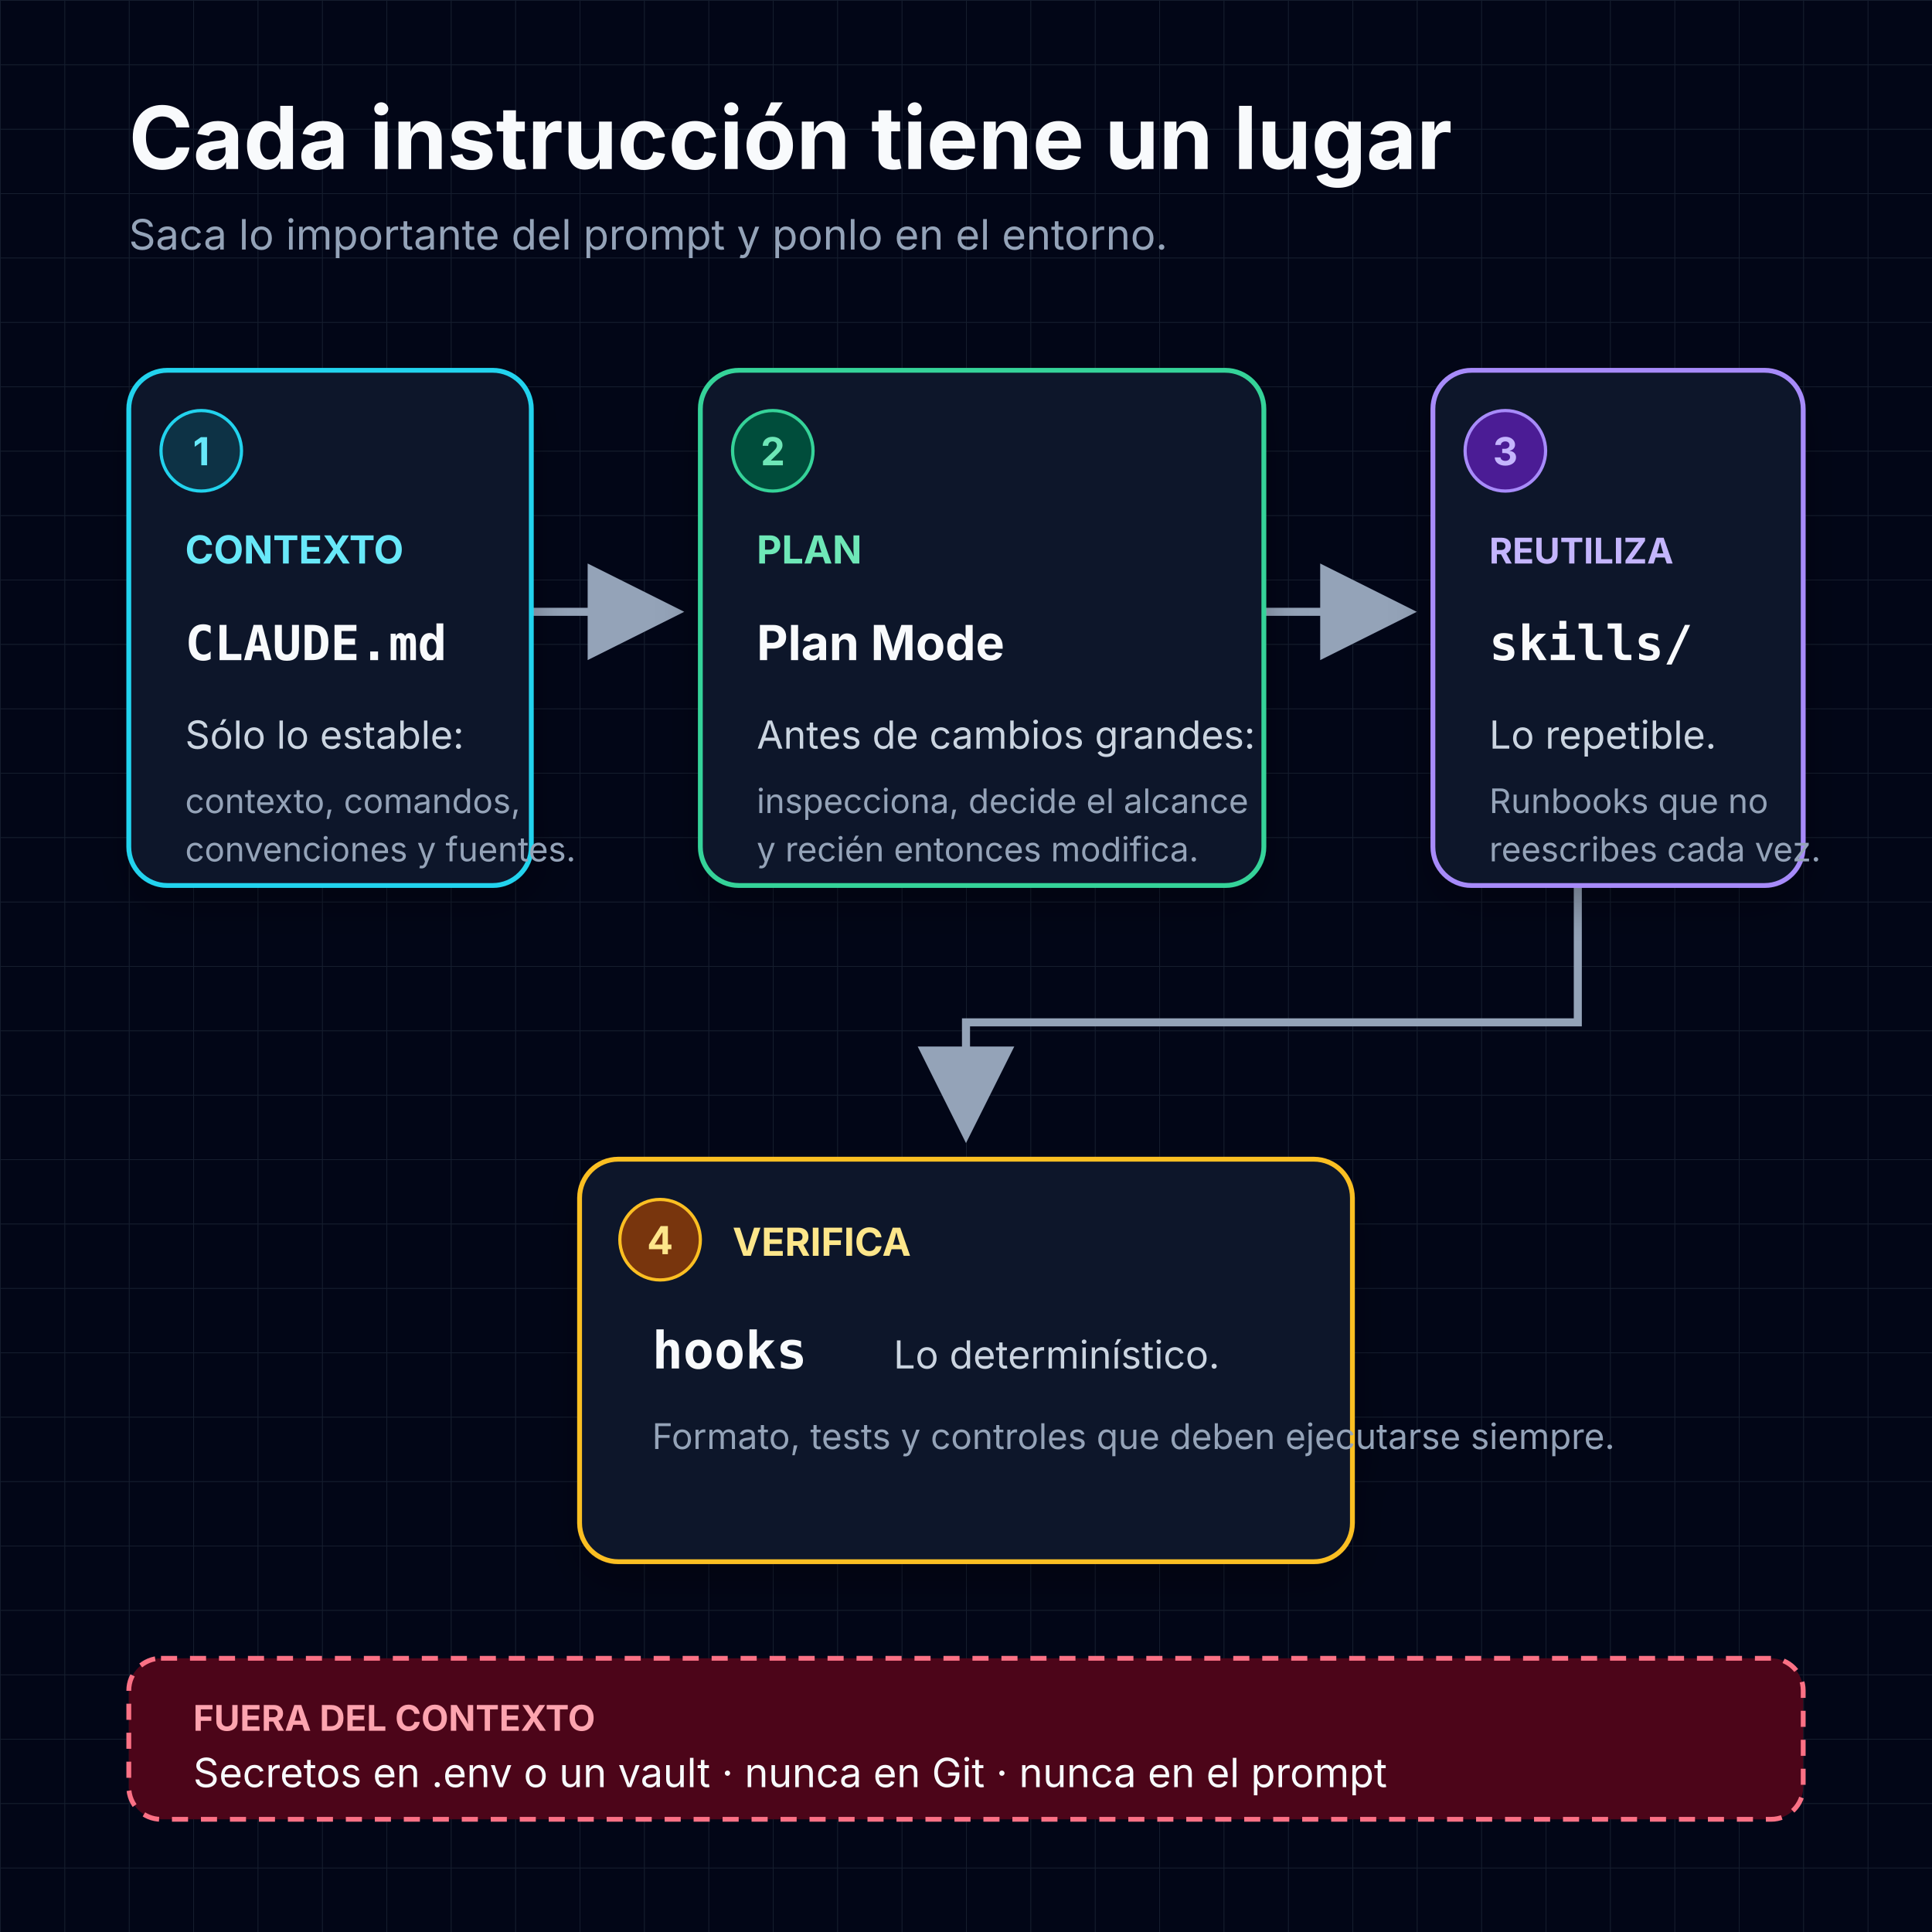
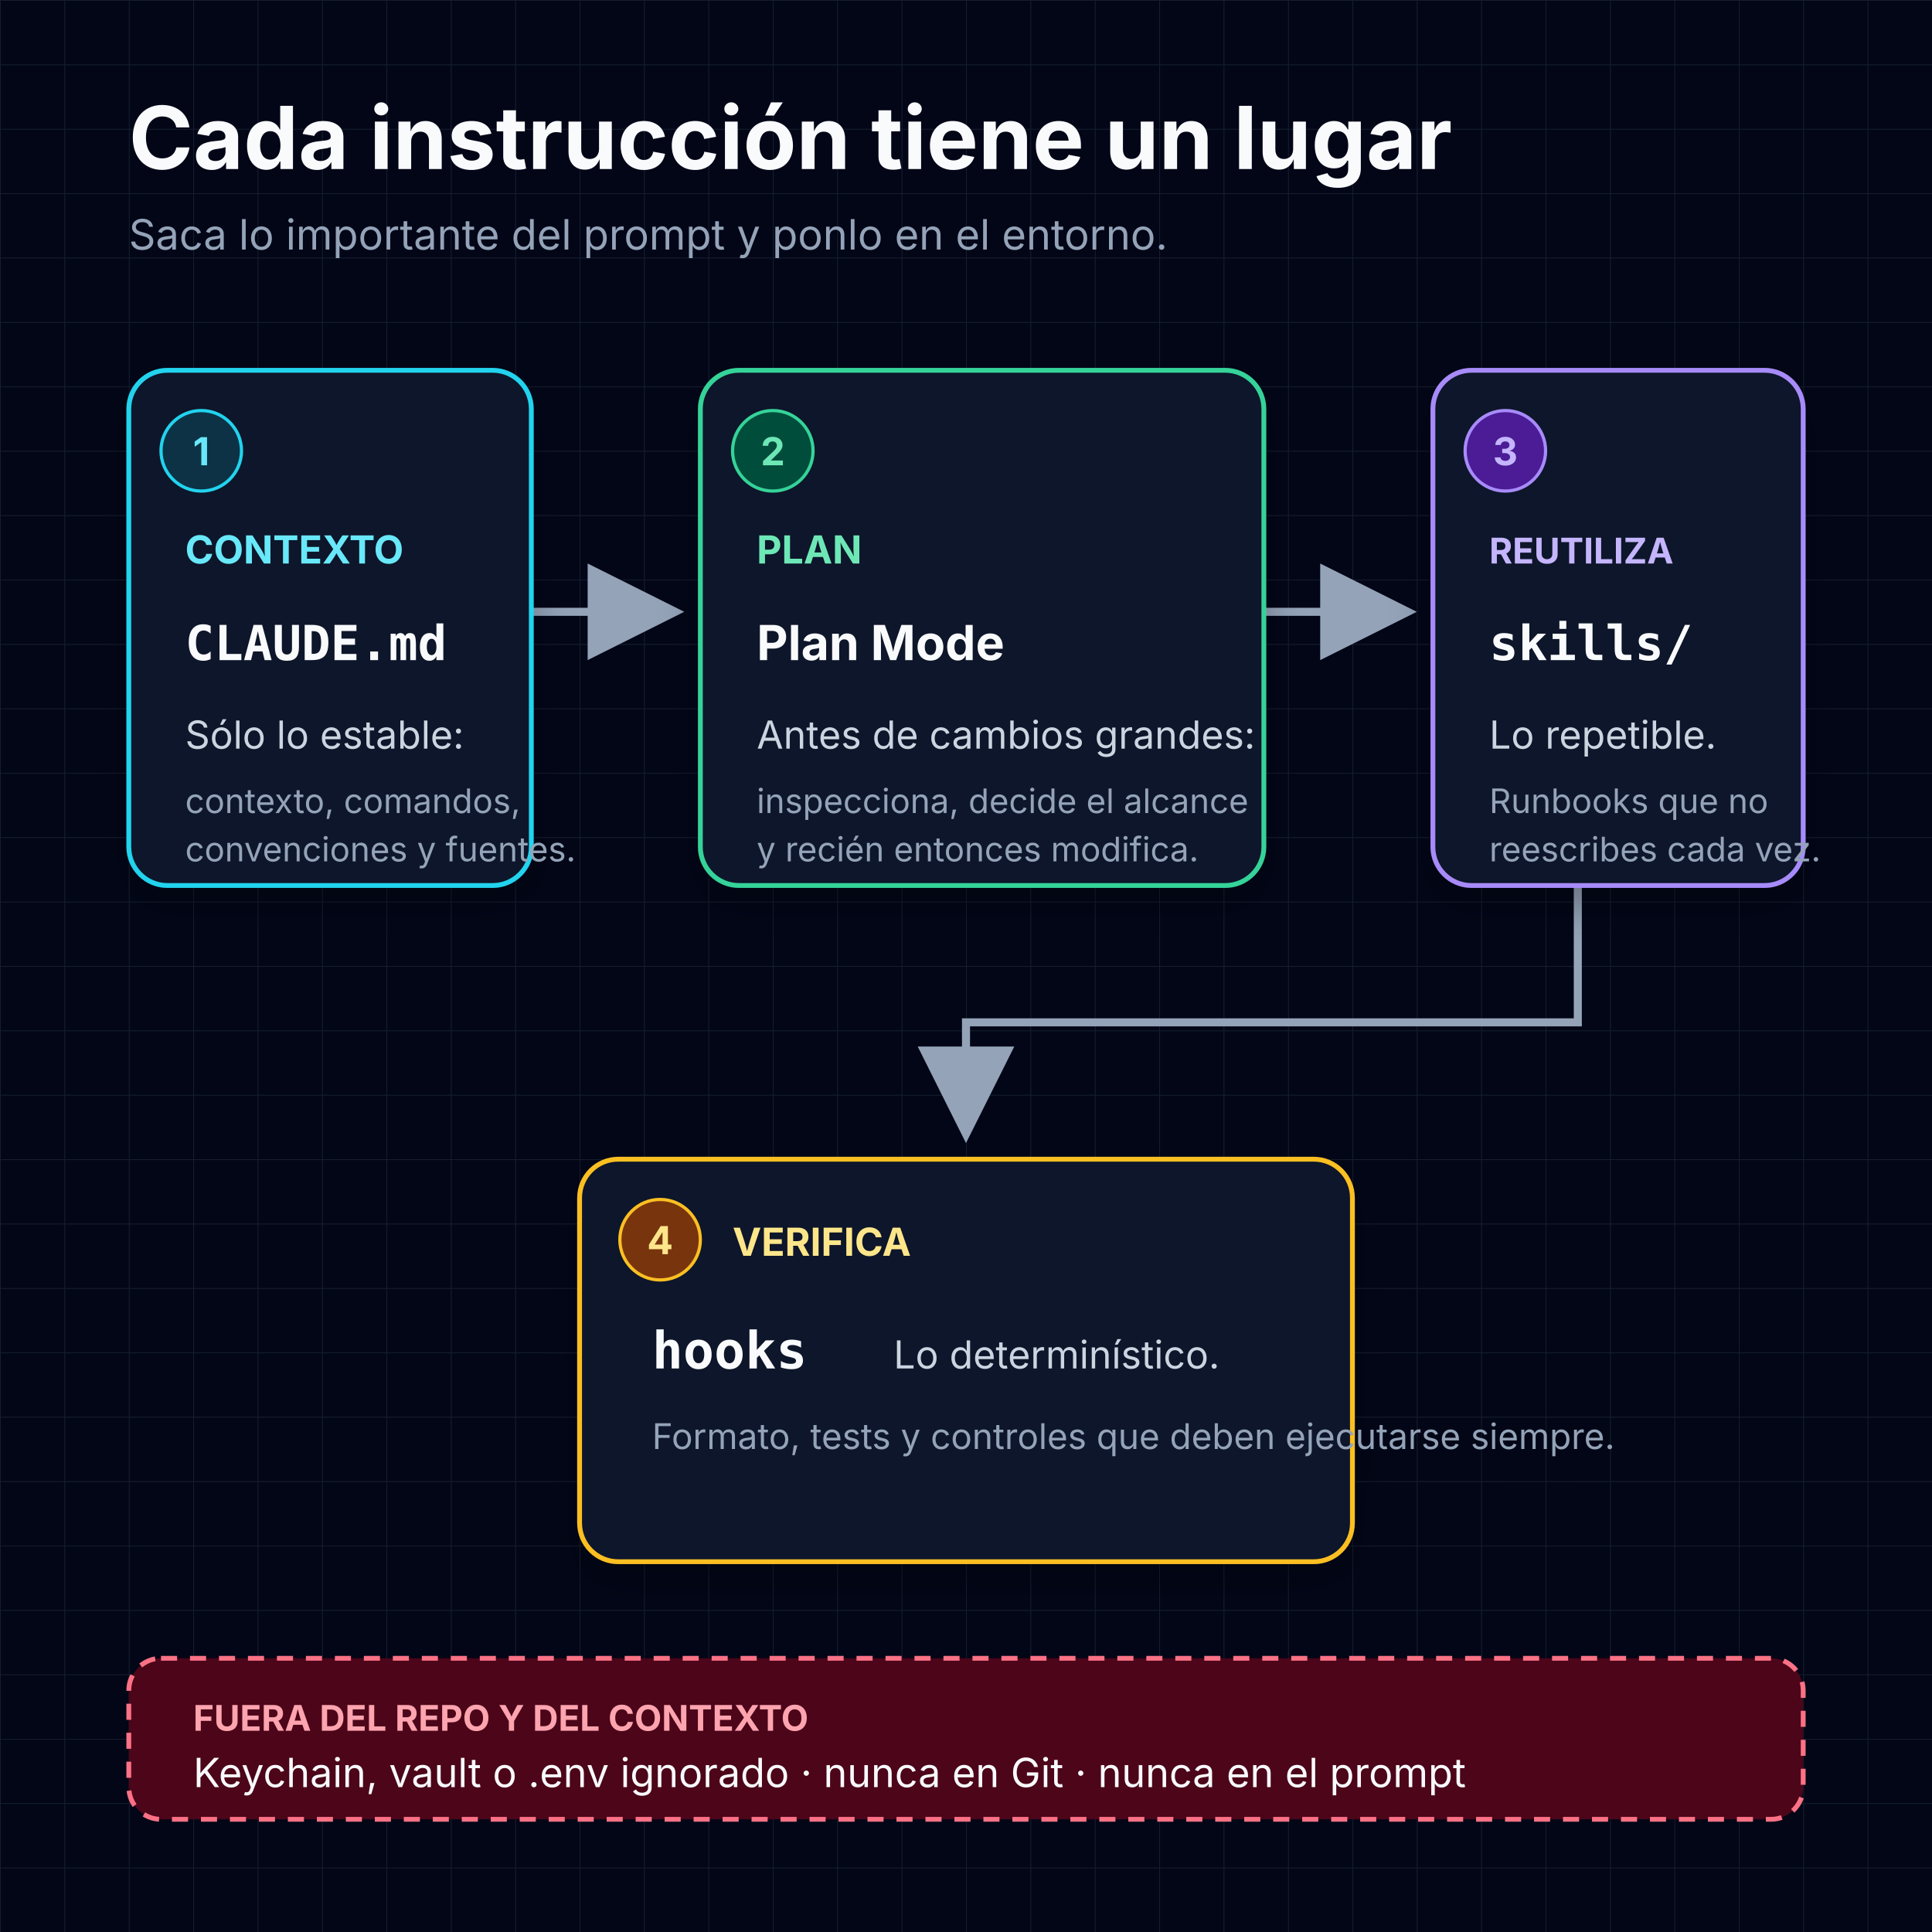
<svg xmlns="http://www.w3.org/2000/svg" width="1200" height="1200" viewBox="0 0 1200 1200" role="img" aria-labelledby="title desc">
  <defs>
    <pattern id="grid" width="40" height="40" patternUnits="userSpaceOnUse">
      <path d="M40 0H0V40" fill="none" stroke="#1e293b" stroke-width="1" opacity="0.65" />
    </pattern>
    <marker id="arrow" markerWidth="12" markerHeight="12" refX="10" refY="6" orient="auto">
      <path d="M0,0 L12,6 L0,12 z" fill="#94a3b8" />
    </marker>
    <filter id="shadow" x="-20%" y="-20%" width="140%" height="140%">
      <feDropShadow dx="0" dy="12" stdDeviation="12" flood-color="#000" flood-opacity="0.28" />
    </filter>
  </defs>
  <rect width="1200" height="1200" fill="#020617" />
  <rect width="1200" height="1200" fill="url(#grid)" />
  <text x="80" y="105" fill="#f8fafc" font-family="-apple-system,BlinkMacSystemFont,'Segoe UI',sans-serif" font-size="54" font-weight="700">Cada instrucción tiene un lugar</text>
  <text x="80" y="155" fill="#94a3b8" font-family="-apple-system,BlinkMacSystemFont,'Segoe UI',sans-serif" font-size="26">Saca lo importante del prompt y ponlo en el entorno.</text>
  <path d="M330 380 H415" fill="none" stroke="#94a3b8" stroke-width="5" marker-end="url(#arrow)" />
  <path d="M785 380 H870" fill="none" stroke="#94a3b8" stroke-width="5" marker-end="url(#arrow)" />
  <path d="M980 550 V635 H600 V700" fill="none" stroke="#94a3b8" stroke-width="5" marker-end="url(#arrow)" />
  <g filter="url(#shadow)">
    <rect x="80" y="230" width="250" height="320" rx="24" fill="#0f172a" stroke="#22d3ee" stroke-width="3" />
    <circle cx="125" cy="280" r="25" fill="#083344" stroke="#22d3ee" stroke-width="2" />
    <text x="125" y="289" text-anchor="middle" fill="#67e8f9" font-family="-apple-system,BlinkMacSystemFont,'Segoe UI',sans-serif" font-size="24" font-weight="700">1</text>
    <text x="115" y="350" fill="#67e8f9" font-family="-apple-system,BlinkMacSystemFont,'Segoe UI',sans-serif" font-size="24" font-weight="700">CONTEXTO</text>
    <text x="115" y="410" fill="#f8fafc" font-family="ui-monospace,SFMono-Regular,Menlo,monospace" font-size="30" font-weight="700">CLAUDE.md</text>
    <text x="115" y="465" fill="#cbd5e1" font-family="-apple-system,BlinkMacSystemFont,'Segoe UI',sans-serif" font-size="24">Sólo lo estable:</text>
    <text x="115" y="505" fill="#94a3b8" font-family="-apple-system,BlinkMacSystemFont,'Segoe UI',sans-serif" font-size="21">contexto, comandos,</text>
    <text x="115" y="535" fill="#94a3b8" font-family="-apple-system,BlinkMacSystemFont,'Segoe UI',sans-serif" font-size="21">convenciones y fuentes.</text>
  </g>
  <g filter="url(#shadow)">
    <rect x="435" y="230" width="350" height="320" rx="24" fill="#0f172a" stroke="#34d399" stroke-width="3" />
    <circle cx="480" cy="280" r="25" fill="#064e3b" stroke="#34d399" stroke-width="2" />
    <text x="480" y="289" text-anchor="middle" fill="#6ee7b7" font-family="-apple-system,BlinkMacSystemFont,'Segoe UI',sans-serif" font-size="24" font-weight="700">2</text>
    <text x="470" y="350" fill="#6ee7b7" font-family="-apple-system,BlinkMacSystemFont,'Segoe UI',sans-serif" font-size="24" font-weight="700">PLAN</text>
    <text x="470" y="410" fill="#f8fafc" font-family="-apple-system,BlinkMacSystemFont,'Segoe UI',sans-serif" font-size="30" font-weight="700">Plan Mode</text>
    <text x="470" y="465" fill="#cbd5e1" font-family="-apple-system,BlinkMacSystemFont,'Segoe UI',sans-serif" font-size="24">Antes de cambios grandes:</text>
    <text x="470" y="505" fill="#94a3b8" font-family="-apple-system,BlinkMacSystemFont,'Segoe UI',sans-serif" font-size="21">inspecciona, decide el alcance</text>
    <text x="470" y="535" fill="#94a3b8" font-family="-apple-system,BlinkMacSystemFont,'Segoe UI',sans-serif" font-size="21">y recién entonces modifica.</text>
  </g>
  <g filter="url(#shadow)">
    <rect x="890" y="230" width="230" height="320" rx="24" fill="#0f172a" stroke="#a78bfa" stroke-width="3" />
    <circle cx="935" cy="280" r="25" fill="#4c1d95" stroke="#a78bfa" stroke-width="2" />
    <text x="935" y="289" text-anchor="middle" fill="#c4b5fd" font-family="-apple-system,BlinkMacSystemFont,'Segoe UI',sans-serif" font-size="24" font-weight="700">3</text>
    <text x="925" y="350" fill="#c4b5fd" font-family="-apple-system,BlinkMacSystemFont,'Segoe UI',sans-serif" font-size="22" font-weight="700">REUTILIZA</text>
    <text x="925" y="410" fill="#f8fafc" font-family="ui-monospace,SFMono-Regular,Menlo,monospace" font-size="30" font-weight="700">skills/</text>
    <text x="925" y="465" fill="#cbd5e1" font-family="-apple-system,BlinkMacSystemFont,'Segoe UI',sans-serif" font-size="24">Lo repetible.</text>
    <text x="925" y="505" fill="#94a3b8" font-family="-apple-system,BlinkMacSystemFont,'Segoe UI',sans-serif" font-size="21">Runbooks que no</text>
    <text x="925" y="535" fill="#94a3b8" font-family="-apple-system,BlinkMacSystemFont,'Segoe UI',sans-serif" font-size="21">reescribes cada vez.</text>
  </g>
  <g filter="url(#shadow)">
    <rect x="360" y="720" width="480" height="250" rx="24" fill="#0f172a" stroke="#fbbf24" stroke-width="3" />
    <circle cx="410" cy="770" r="25" fill="#78350f" stroke="#fbbf24" stroke-width="2" />
    <text x="410" y="779" text-anchor="middle" fill="#fde68a" font-family="-apple-system,BlinkMacSystemFont,'Segoe UI',sans-serif" font-size="24" font-weight="700">4</text>
    <text x="455" y="780" fill="#fde68a" font-family="-apple-system,BlinkMacSystemFont,'Segoe UI',sans-serif" font-size="24" font-weight="700">VERIFICA</text>
    <text x="405" y="850" fill="#f8fafc" font-family="ui-monospace,SFMono-Regular,Menlo,monospace" font-size="32" font-weight="700">hooks</text>
    <text x="555" y="850" fill="#cbd5e1" font-family="-apple-system,BlinkMacSystemFont,'Segoe UI',sans-serif" font-size="24">Lo determinístico.</text>
    <text x="405" y="900" fill="#94a3b8" font-family="-apple-system,BlinkMacSystemFont,'Segoe UI',sans-serif" font-size="22">Formato, tests y controles que deben ejecutarse siempre.</text>
  </g>
  <rect x="80" y="1030" width="1040" height="100" rx="20" fill="#4c0519" stroke="#fb7185" stroke-width="3" stroke-dasharray="10 8" />
-   <text x="120" y="1075" fill="#fda4af" font-family="-apple-system,BlinkMacSystemFont,'Segoe UI',sans-serif" font-size="22" font-weight="700">FUERA DEL CONTEXTO</text>
-   <text x="120" y="1110" fill="#f8fafc" font-family="-apple-system,BlinkMacSystemFont,'Segoe UI',sans-serif" font-size="25">Secretos en .env o un vault · nunca en Git · nunca en el prompt</text>
+   <text x="120" y="1075" fill="#fda4af" font-family="-apple-system,BlinkMacSystemFont,'Segoe UI',sans-serif" font-size="22" font-weight="700">FUERA DEL REPO Y DEL CONTEXTO</text>
+   <text x="120" y="1110" fill="#f8fafc" font-family="-apple-system,BlinkMacSystemFont,'Segoe UI',sans-serif" font-size="25">Keychain, vault o .env ignorado · nunca en Git · nunca en el prompt</text>
</svg>
